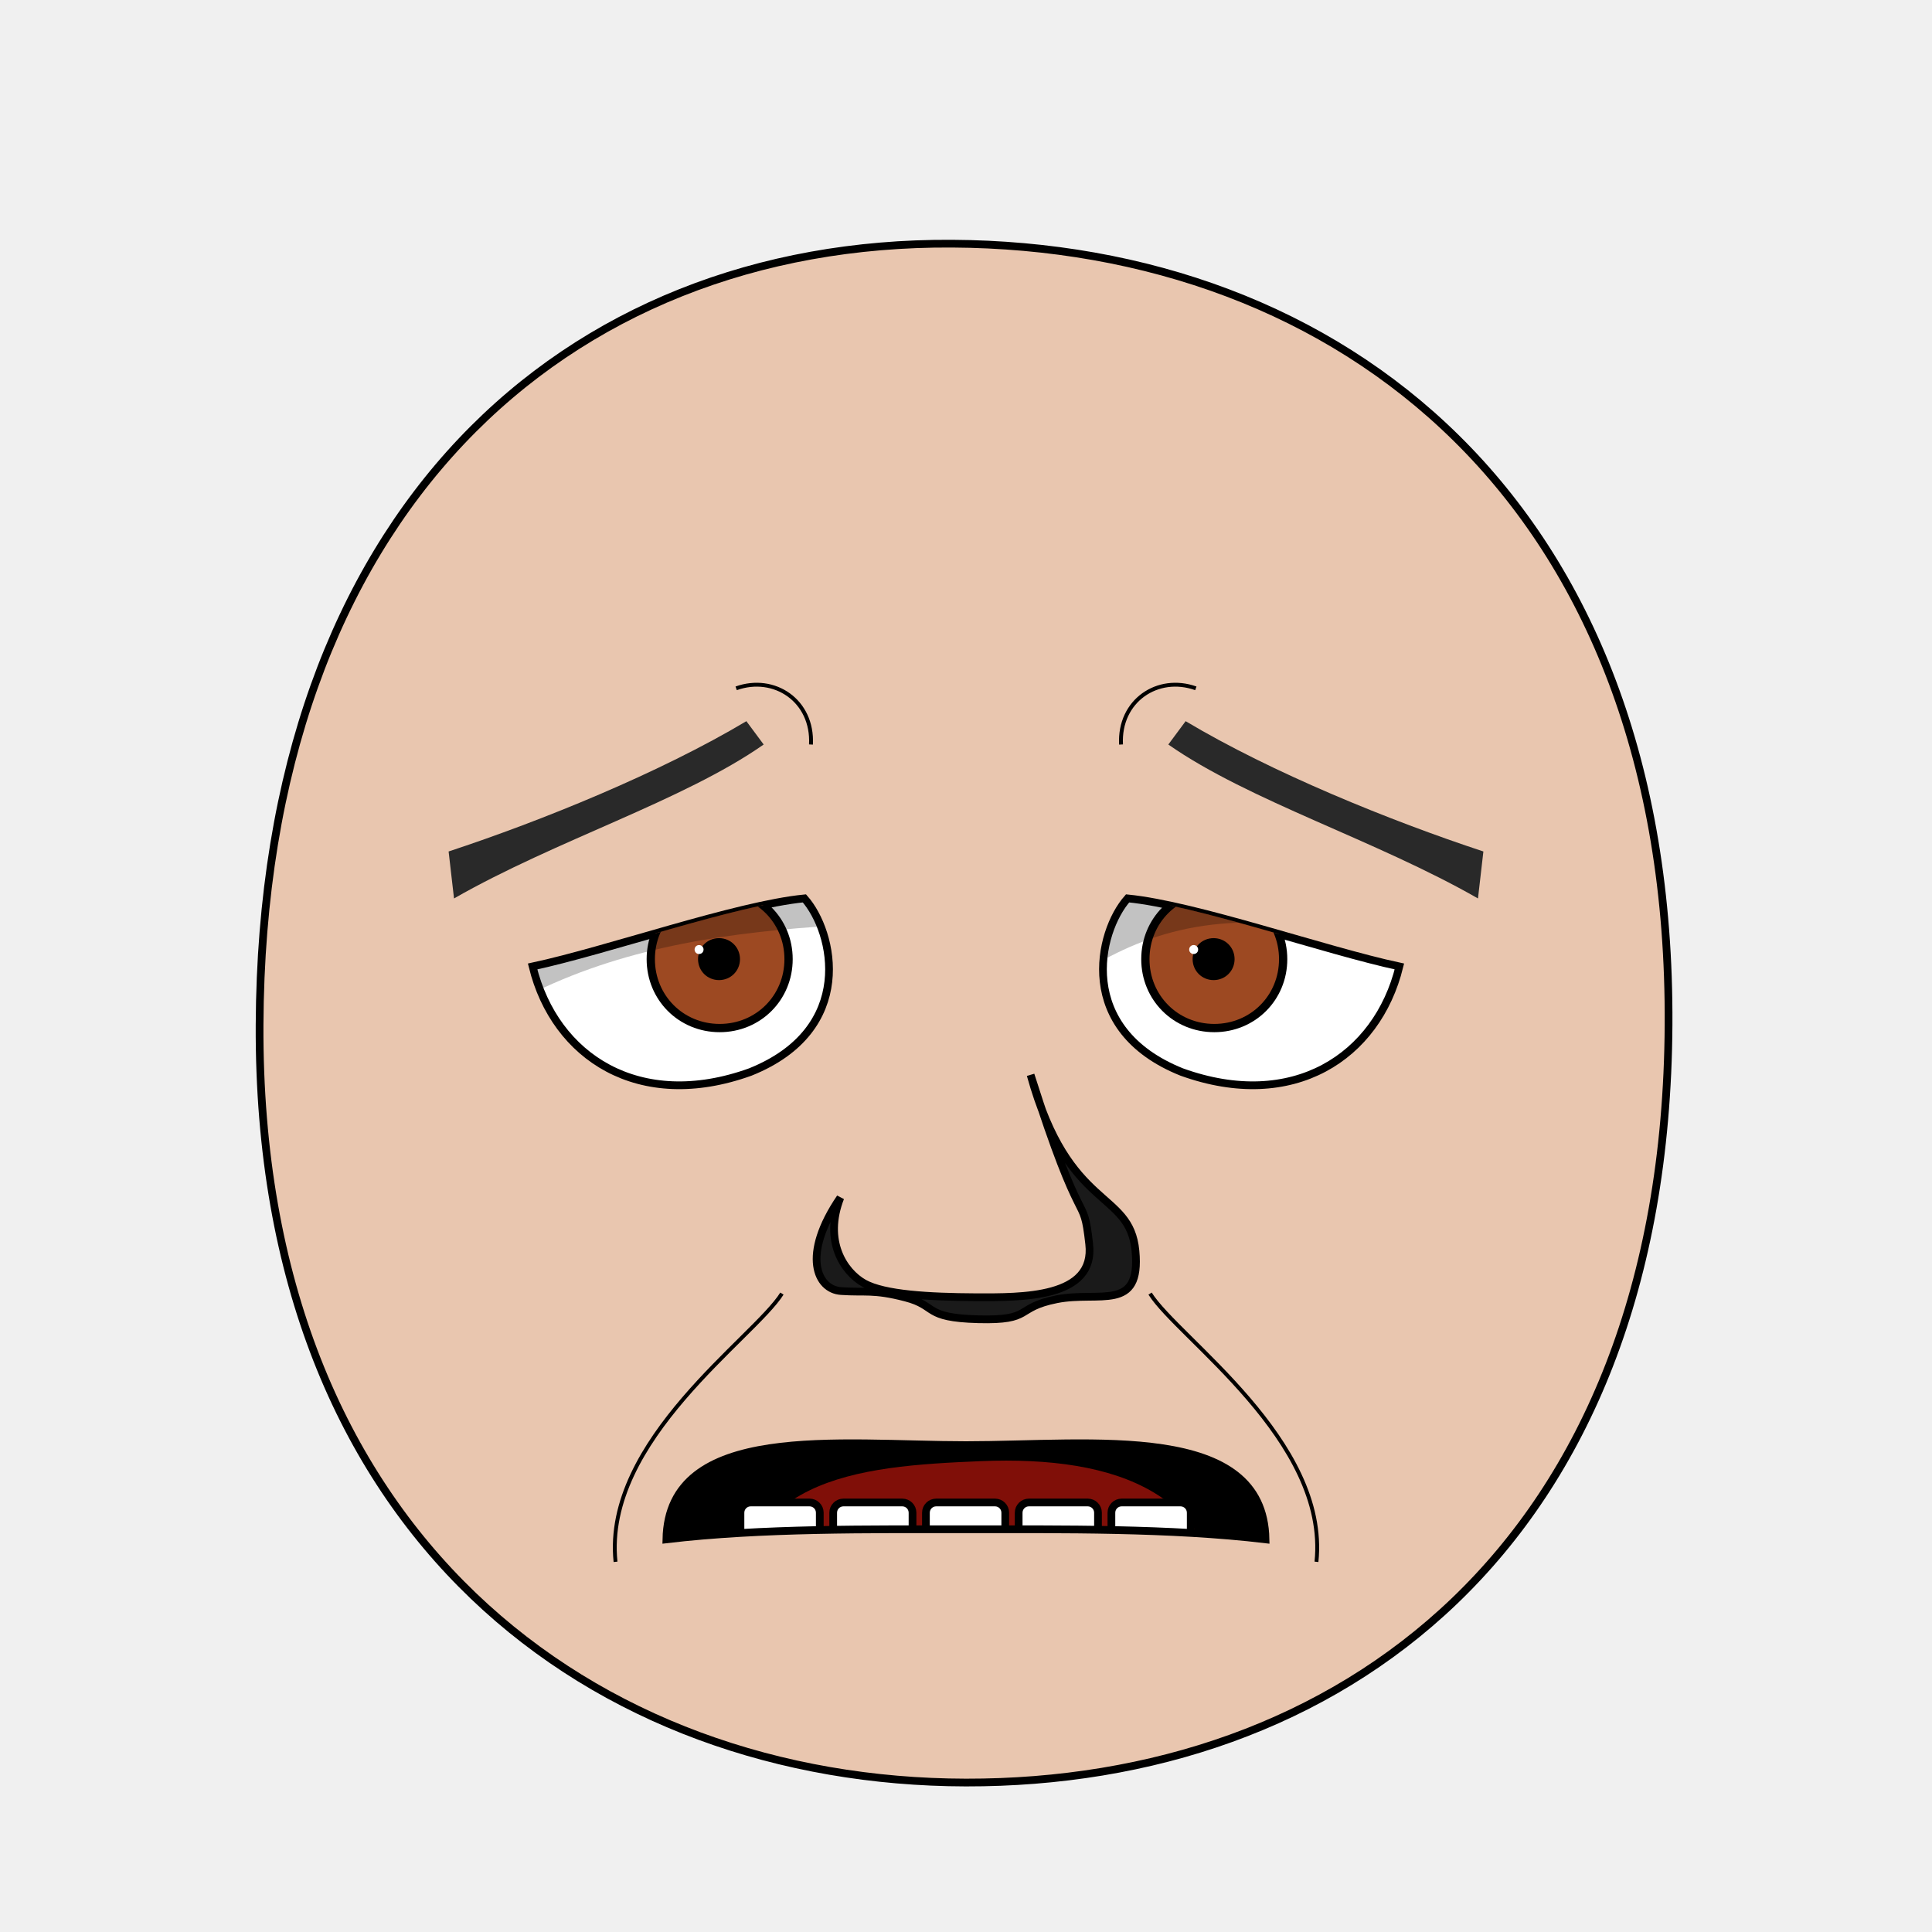
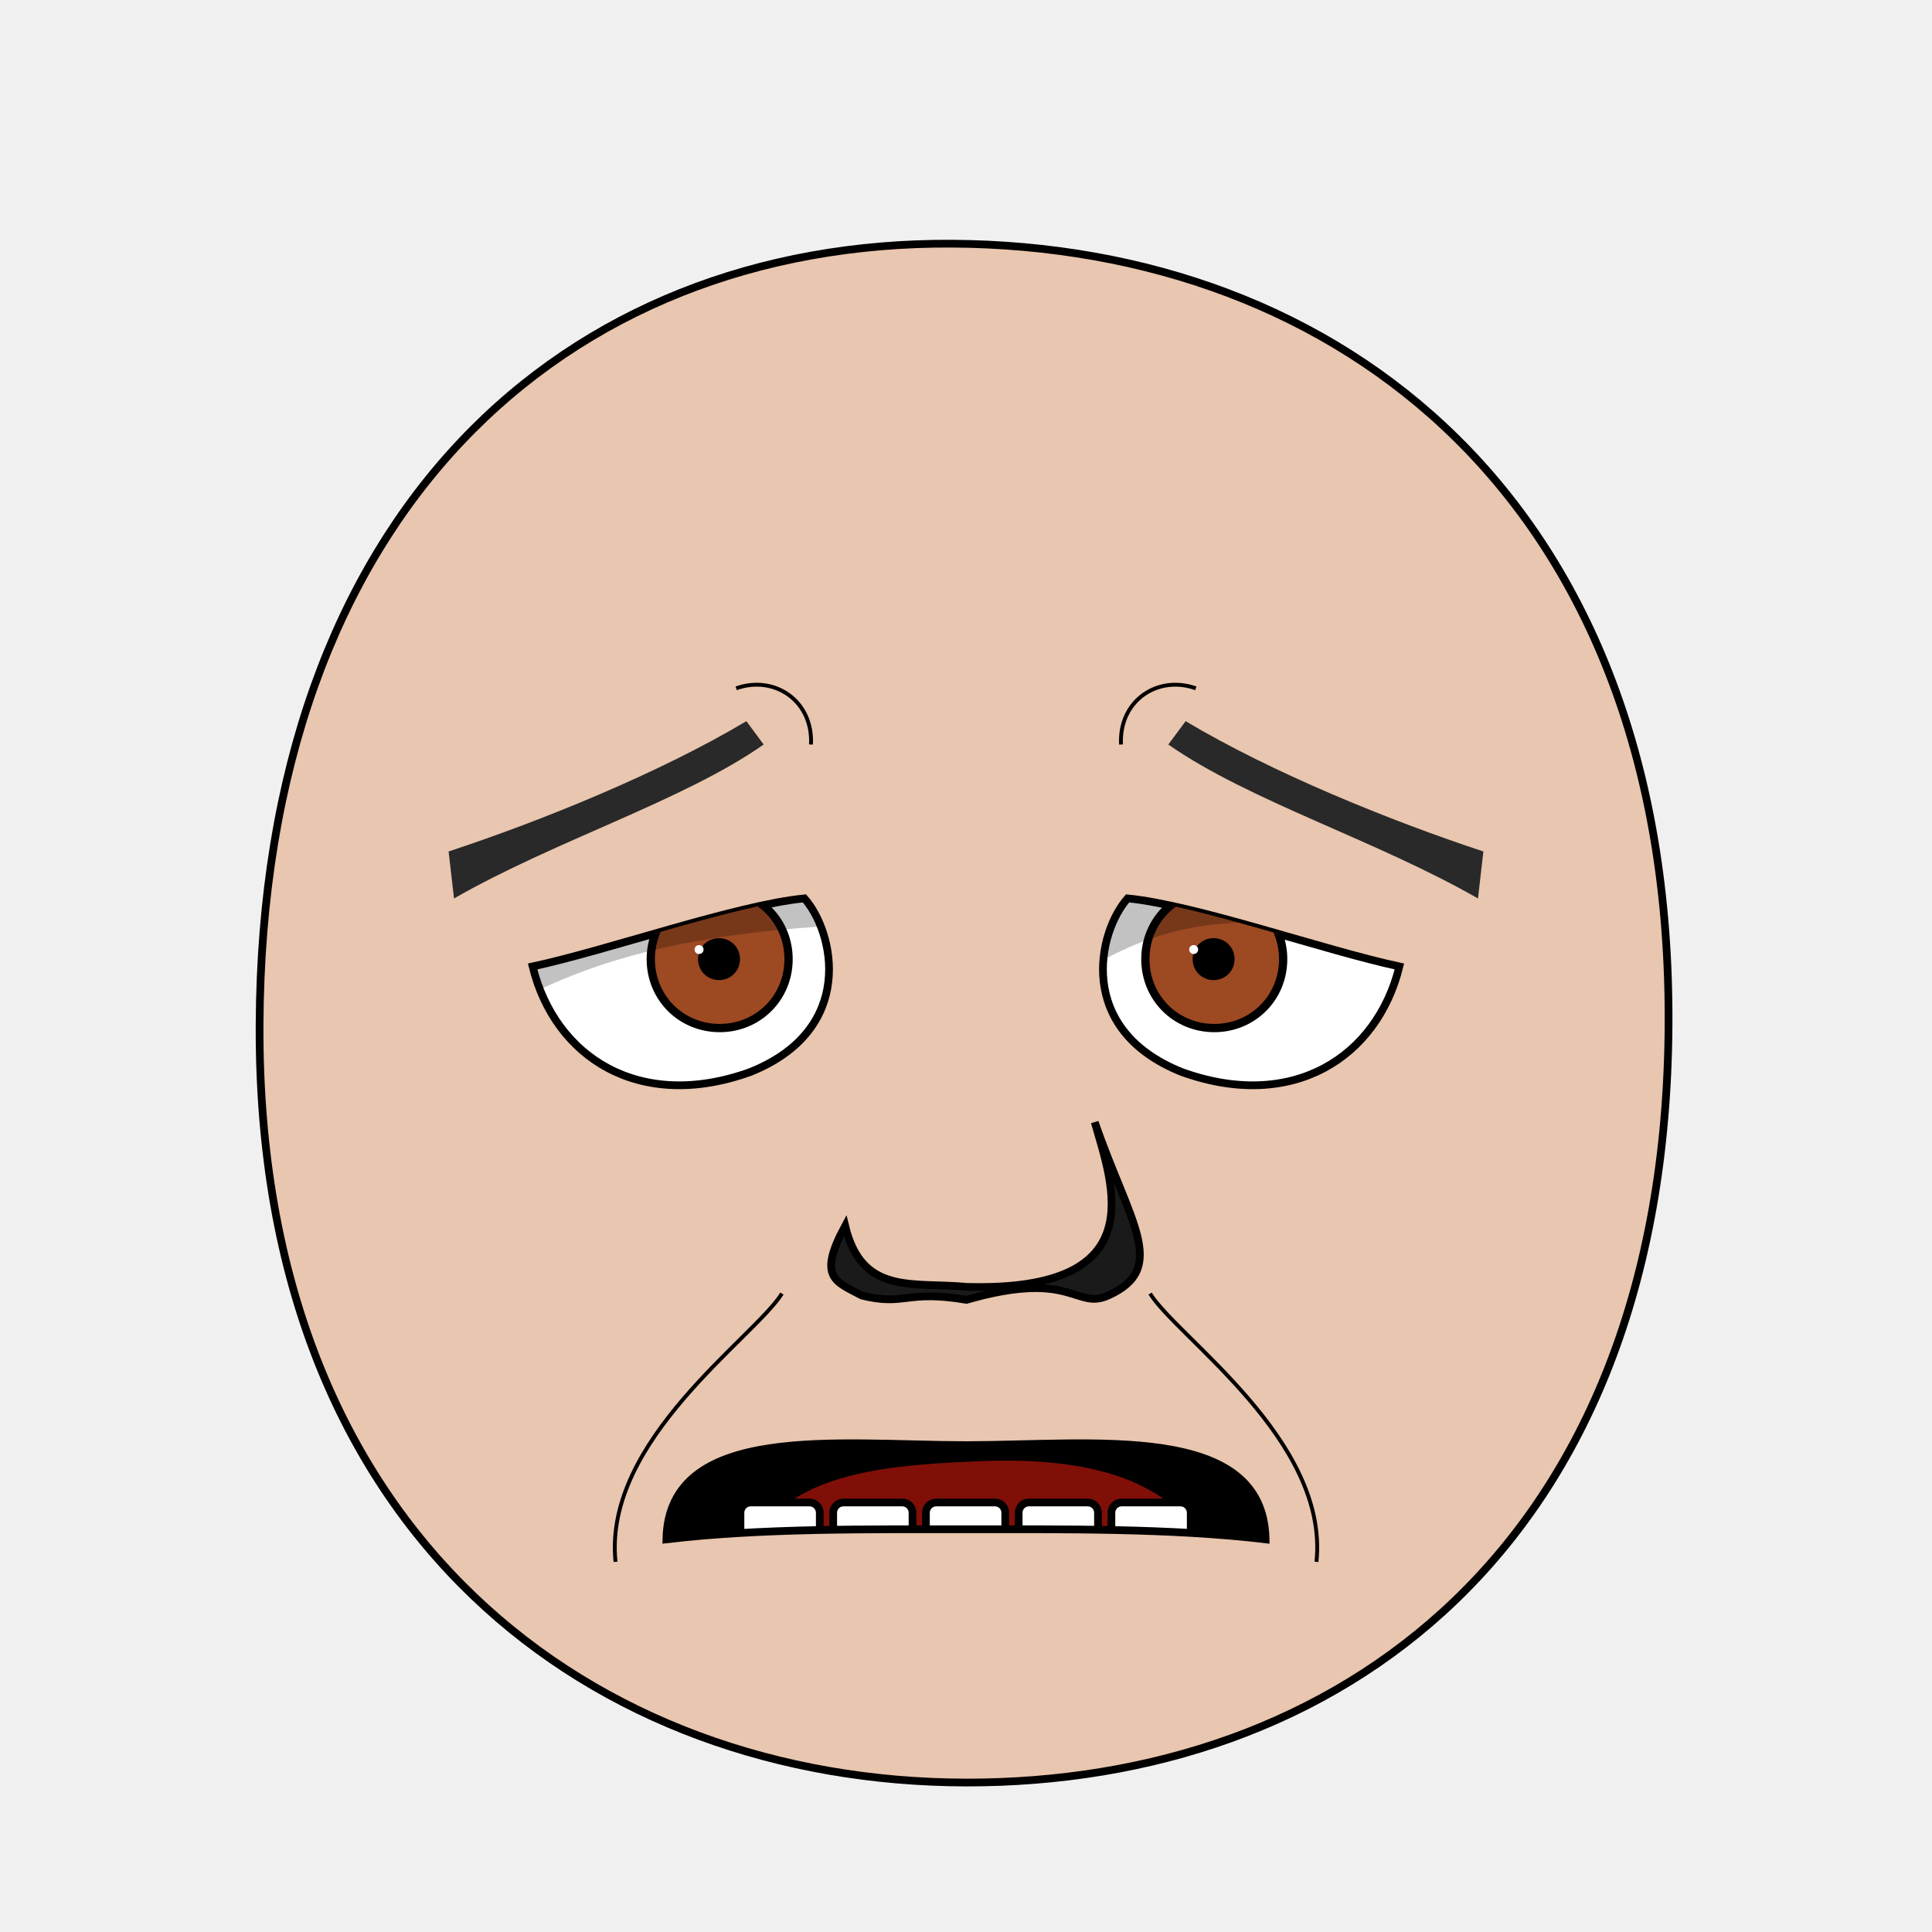
- <svg xmlns="http://www.w3.org/2000/svg" xmlns:xlink="http://www.w3.org/1999/xlink" viewBox="0 0 250 250" id="emoticon-front-view" height="100%" width="100%" version="1.1">
+ <svg xmlns="http://www.w3.org/2000/svg" xmlns:xlink="http://www.w3.org/1999/xlink" id="emoticon-front-view" viewBox="0 0 250 250" height="100%" width="100%" version="1.1">
  <defs id="defs">
    <clipPath id="clipPath-left-eye">
      <use transform="matrix(1,0,0,1,0,0)" x="0" width="1" xlink:href="#left-eye-outline" height="1" y="0" id="use-left-eye-outline-1">
</use>
    </clipPath>
    <clipPath id="clipPath-right-eye">
      <use transform="matrix(-1,0,0,1,250,0)" id="use-left-eye-outline-2" y="0" height="250" xlink:href="#left-eye-outline" width="250" x="0" morph="fixed">
</use>
    </clipPath>
    <clipPath id="clipPath-mouth" clipPathUnits="userSpaceOnUse">
      <use transform="matrix(1,0,0,1,0,0)" height="250" y="0" x="0" xlink:href="#mouth-outline" id="use-mouth-outline" width="250">
</use>
    </clipPath>
  </defs>
  <g id="head">
    <path d="M 124.98,230.66 C 172.77,230.75 215.51,200.57 215.91,132.64 216.3,64.72 173.26,31.81 123.18,31.53 73.1,31.24 33.88,66.28 33.59,132.64 33.3,199.01 77.19,230.57 124.98,230.66 Z" style="fill:#e9c6af;stroke:#000000;stroke-width:1" id="head-outline">
</path>
  </g>
  <g id="left-eye">
    <path d="M 104.09,116.25 C 107.93,120.59 110.84,133.21 97.08,138.72 82.71,143.9 71.8,136.78 68.92,125.06 78.63,122.98 95.18,117.13 104.09,116.25 Z" style="fill:#ffffff;stroke:#000000;stroke-width:1" id="left-eye-outline">
</path>
    <g clip-path="url(#clipPath-left-eye)" id="left-eyeball">
      <g id="left-lens">
        <path d="M 1,0.5 C 1,0.78 0.78,1 0.5,1 0.22,1 0,0.78 0,0.5 0,0.22 0.22,0 0.5,0 0.78,0 1,0.22 1,0.5 z" transform="matrix(17.83,0,0,17.83,84.21,115.2)" style="fill:#9d4922;stroke:#000000;stroke-width:0.06" id="iris" morph="relative">
</path>
        <path d="M 1,0.5 C 1,0.78 0.78,1 0.5,1 0.22,1 0,0.78 0,0.5 0,0.22 0.22,0 0.5,0 0.78,0 1,0.22 1,0.5 z" transform="matrix(4.64,0,0,4.64,90.72,121.79)" style="fill:#000000;stroke:#000000;stroke-width:0.17" id="pupil" morph="relative">
</path>
        <path d="M 1,0.5 C 1,0.78 0.78,1 0.5,1 0.22,1 0,0.78 0,0.5 0,0.22 0.22,0 0.5,0 0.78,0 1,0.22 1,0.5 z" transform="matrix(1.16,0,0,1.16,89.88,122.29)" style="fill:#ffffff;stroke:none" id="glare" morph="transform-only">
</path>
      </g>
      <path d="M 50,75 125,75 125,118.99 C 100,120.13 70.86,119.57 50,142.9 Z" style="opacity:0.24;fill:#000000;stroke:#000000;stroke-width:0px" id="left-lid-shadow">
</path>
    </g>
  </g>
  <g id="right-eye">
    <use transform="matrix(-1,0,0,1,250,0)" id="right-eye-outline" y="0" height="250" xlink:href="#left-eye-outline" width="250" x="0" morph="fixed">
</use>
    <g clip-path="url(#clipPath-right-eye)" id="right-eyeball">
      <use transform="matrix(1,0,0,1,64,0)" id="right-lens" y="0" height="1" xlink:href="#left-lens" width="1" x="0" morph="fixed">
</use>
      <path d="M 125,135.96 125,75 200,75 200,129.17 C 152.28,109.14 143.98,124.12 125,135.96 Z" style="opacity:0.24;fill:#000000;stroke:#000000;stroke-width:0px" id="right-lid-shadow">
</path>
    </g>
  </g>
  <path d="M 98.82,96.34 C 88.4,103.63 71.91,108.72 58.75,116.26 L 58.05,110.18 C 70.13,106.2 85.44,99.97 96.58,93.32 Z" style="fill:#292929;stroke-width:1" id="left-eye-brow">
</path>
  <g id="nose">
-     <path d="M 108.74,154.98 C 106.56,160.57 109.17,164.56 111.8,166.05 114.42,167.52 120.25,167.83 126.23,167.86 132.22,167.88 141.77,168.02 140.94,160.96 140.14,153.88 140.14,160.45 133.36,139.09 138.26,156.82 146.19,153.93 146.93,161.88 147.67,169.83 142.28,167.03 136.74,168.12 131.22,169.22 133.77,170.9 126.58,170.71 119.41,170.52 121.36,168.98 117.17,167.9 112.99,166.81 111.9,167.28 108.83,167.06 105.75,166.86 103.65,162.45 108.74,154.98 Z" style="fill:#1a1a1a;stroke:#000000;stroke-width:1" id="nose-outline">
+     <path d="M 109.36,158.63 C 111.54,167.65 118.11,165.86 125.11,166.52 149.45,167.18 143.93,153.26 141.66,145.21 146.13,158.17 151.31,164.09 143.38,167.65 139.16,169.54 138.81,164.23 125.06,168.2 117.21,166.87 117.13,169.03 111.54,167.65 108.16,165.84 105.71,165.38 109.36,158.63 Z" style="fill:#1a1a1a;stroke:#000000;stroke-width:1" id="nose-outline">
</path>
  </g>
  <use transform="matrix(-1,0,0,1,250,0)" x="0" width="250" xlink:href="#left-eye-brow" height="250" y="0" id="right-eye-brow">
</use>
  <g id="mouth">
    <g id="mouth-interior" clip-path="url(#clipPath-mouth)">
-       <rect style="fill:#000000;stroke:none" x="68.16" width="119.944" id="mouth-background" height="66.556" y="159.934">
+       <rect style="fill:#000000;stroke:none" id="mouth-background" x="68.16" width="119.944" height="66.556" y="159.934">
</rect>
      <path d="M 94.84,211.42 C 94.51,191.12 110.73,189.74 126.96,189.07 144.51,188.36 158.42,193.11 158.42,211.42 137.23,211.42 116.04,211.42 94.84,211.42 Z" style="fill:#800f08;stroke:none" id="tongue">
</path>
      <g transform="matrix(1,0,0,1,0.5,-0.68)" morph="fix-children" id="upper-teeth">
        <rect width="10.356" x="96.362" ry="1.325" transform="matrix(0.991225,0.1321854,0,1,0,0)" rx="1.336" y="158.085" height="15.123" id="tooth-02" style="fill:#ffffff;fill-opacity:1;stroke:#000000;stroke-width:1.004;stroke-opacity:1">
</rect>
        <rect rx="1.325" y="169.917" height="15.123" transform="matrix(0.999781,0.02092668,0,1,0,0)" id="tooth-03" width="10.267" x="107.205" ry="1.325" style="fill:#ffffff;fill-opacity:1;stroke:#000000;stroke-width:1;stroke-opacity:1">
</rect>
        <rect width="10.265" x="119.182" ry="1.325" rx="1.325" y="172.327" height="15.123" id="tooth-04" style="fill:#ffffff;fill-opacity:1;stroke:#000000;stroke-opacity:1">
</rect>
        <rect rx="1.325" y="175.003" height="15.123" transform="matrix(0.999781,-0.02092669,0,1,0,0)" id="tooth-05" width="10.267" x="131.211" ry="1.325" style="fill:#ffffff;fill-opacity:1;stroke:#000000;stroke-width:1;stroke-opacity:1">
</rect>
        <rect width="10.394" x="144.894" ry="1.325" transform="matrix(0.9876076,-0.1569434,0,1,0,0)" rx="1.341" y="194.778" height="15.123" id="tooth-06" style="fill:#ffffff;fill-opacity:1;stroke:#000000;stroke-width:1.006;stroke-opacity:1">
</rect>
      </g>
      <g transform="matrix(1,0,0,1,0.5,22.33)" id="lower-teeth" morph="fix-children">
        <rect style="fill:#ffffff;fill-opacity:1;stroke:#000000;stroke-opacity:1" ry="1.325" x="95.315" width="10.265" id="tooth-09" height="15.123" y="172.091" rx="1.325">
</rect>
        <rect style="fill:#ffffff;fill-opacity:1;stroke:#000000;stroke-opacity:1" id="tooth-10" height="15.123" y="172.091" rx="1.325" ry="1.325" x="107.315" width="10.265">
</rect>
        <rect style="fill:#ffffff;fill-opacity:1;stroke:#000000;stroke-opacity:1" ry="1.325" x="119.315" width="10.265" id="tooth-11" height="15.123" y="172.091" rx="1.325">
</rect>
        <rect style="fill:#ffffff;fill-opacity:1;stroke:#000000;stroke-opacity:1" id="tooth-12" height="15.123" y="172.091" rx="1.325" ry="1.325" x="131.315" width="10.265">
</rect>
        <rect style="fill:#ffffff;fill-opacity:1;stroke:#000000;stroke-opacity:1" ry="1.325" x="143.315" width="10.265" id="tooth-13" height="15.123" y="172.091" rx="1.325">
</rect>
      </g>
    </g>
-     <path style="fill:none;stroke:#000000;stroke-width:1px" d="M 163.76,199.19 C 151.5,197.73 137.34,197.89 125,197.89 112.66,197.89 98.51,197.73 86.23,199.19 86.52,183.99 108.6,187 125,187 141.4,187 163.48,183.99 163.76,199.19 Z" id="mouth-outline">
+     <path style="fill:none;stroke:#000000;stroke-width:1px" d="M 163.77,199.19 C 151.5,197.73 137.34,197.89 125,197.89 112.66,197.89 98.51,197.73 86.23,199.19 86.52,183.99 108.6,187 125,187 141.4,187 163.48,183.99 163.77,199.19 Z" id="mouth-outline">
</path>
  </g>
  <g id="wrinkles">
    <path d="M 95.26,89.07 C 100.18,87.31 105.23,90.66 104.94,96.34" style="fill:none;stroke:#000000;stroke-width:0.5" id="wrinkle-left-brow">
</path>
    <path d="M 79.65,202.1 C 78.02,186.36 97.59,173.13 101.18,167.39" style="fill:none;stroke:#000000;stroke-width:0.5" id="wrinkle-left-cheek">
</path>
    <use transform="matrix(-1,0,0,1,250,0)" morph="fixed" height="250" y="0" x="0" xlink:href="#wrinkle-left-brow" id="wrinkle-right-brow" width="250">
</use>
    <use transform="matrix(-1,0,0,1,250,0)" morph="fixed" height="250" y="0" x="0" xlink:href="#wrinkle-left-cheek" id="wrinkle-right-cheek" width="250">
</use>
  </g>
</svg>
